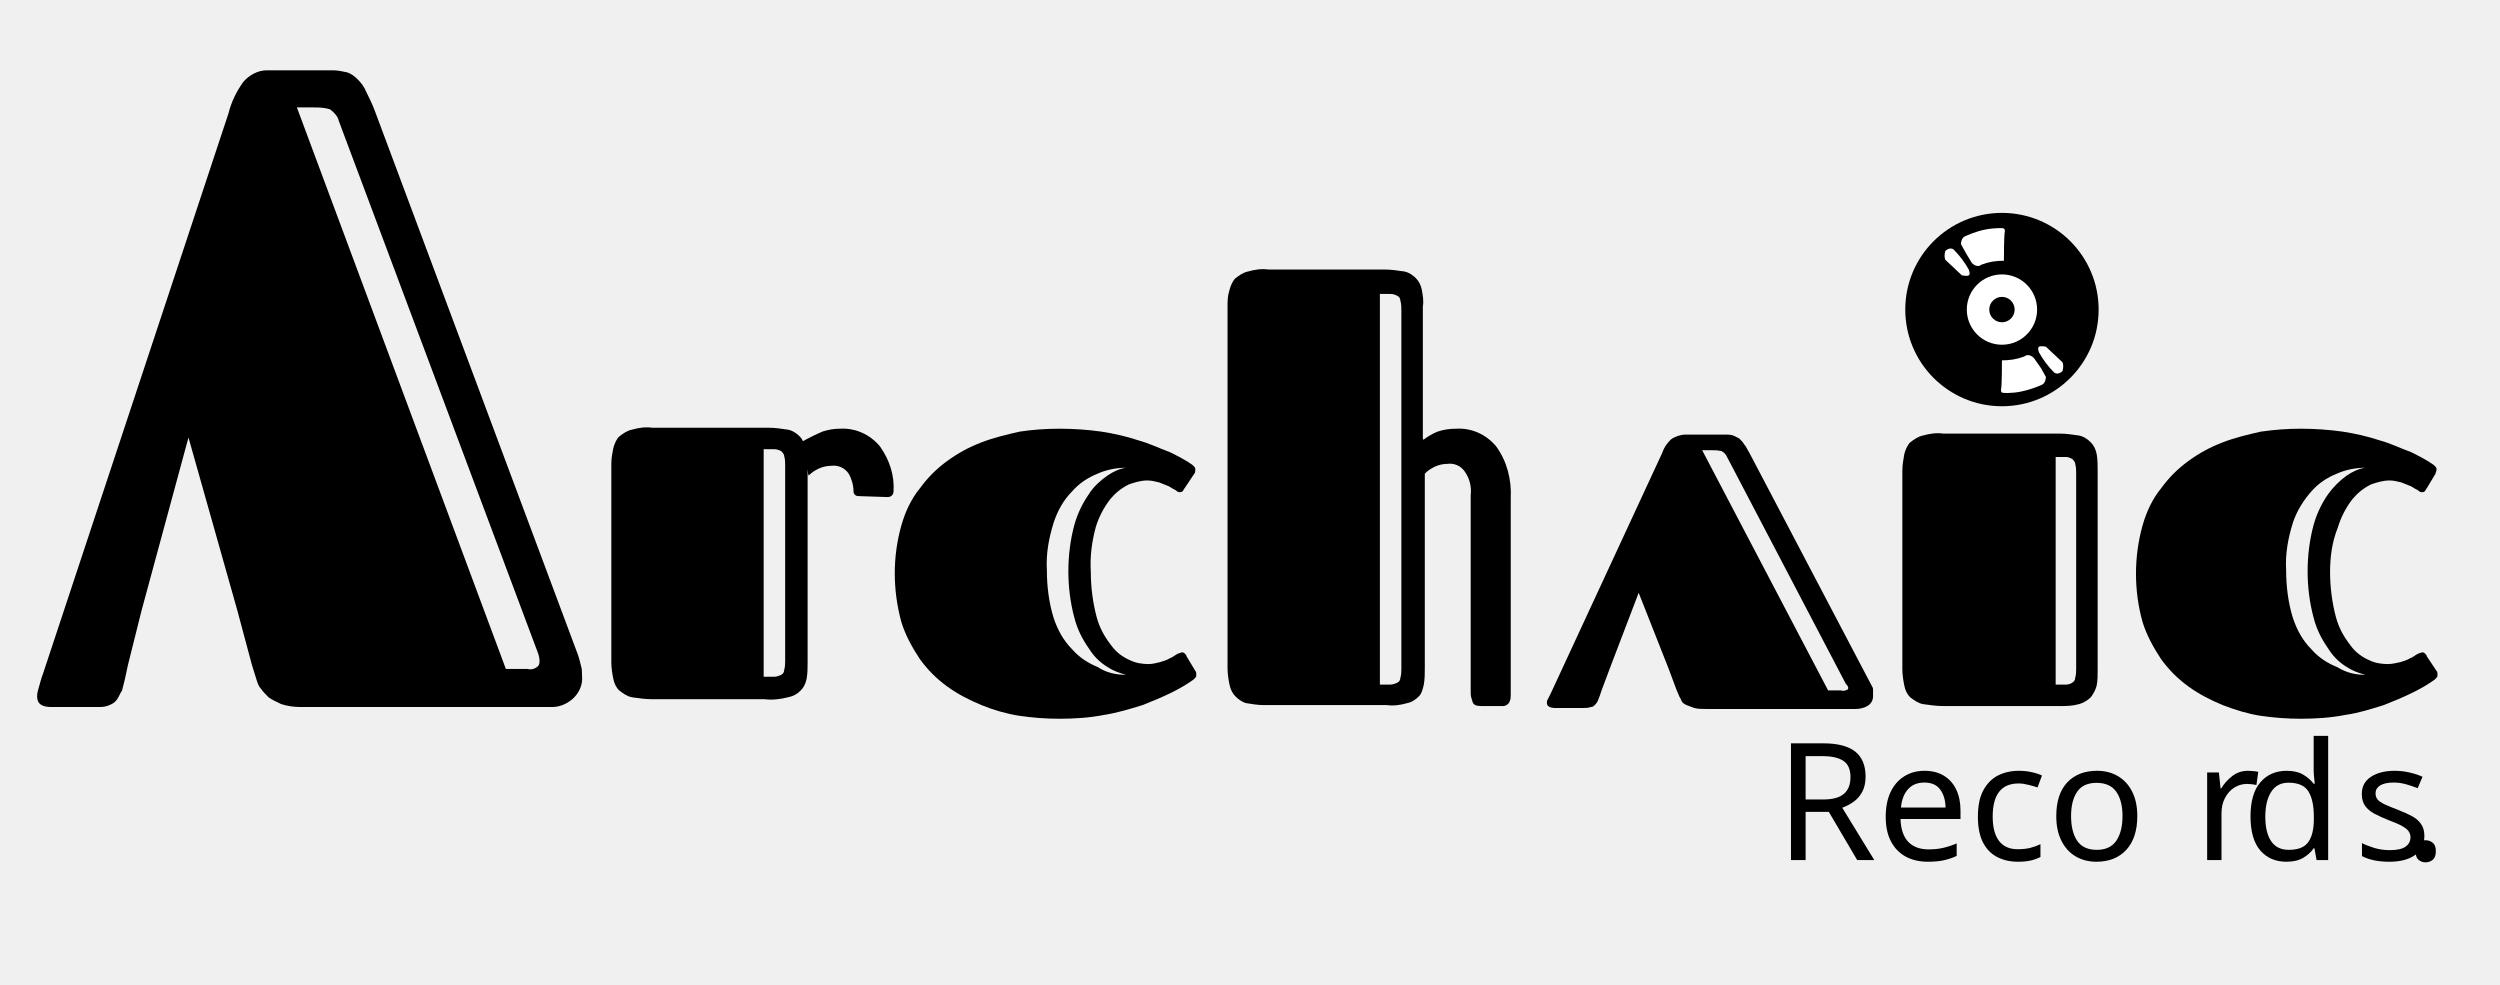
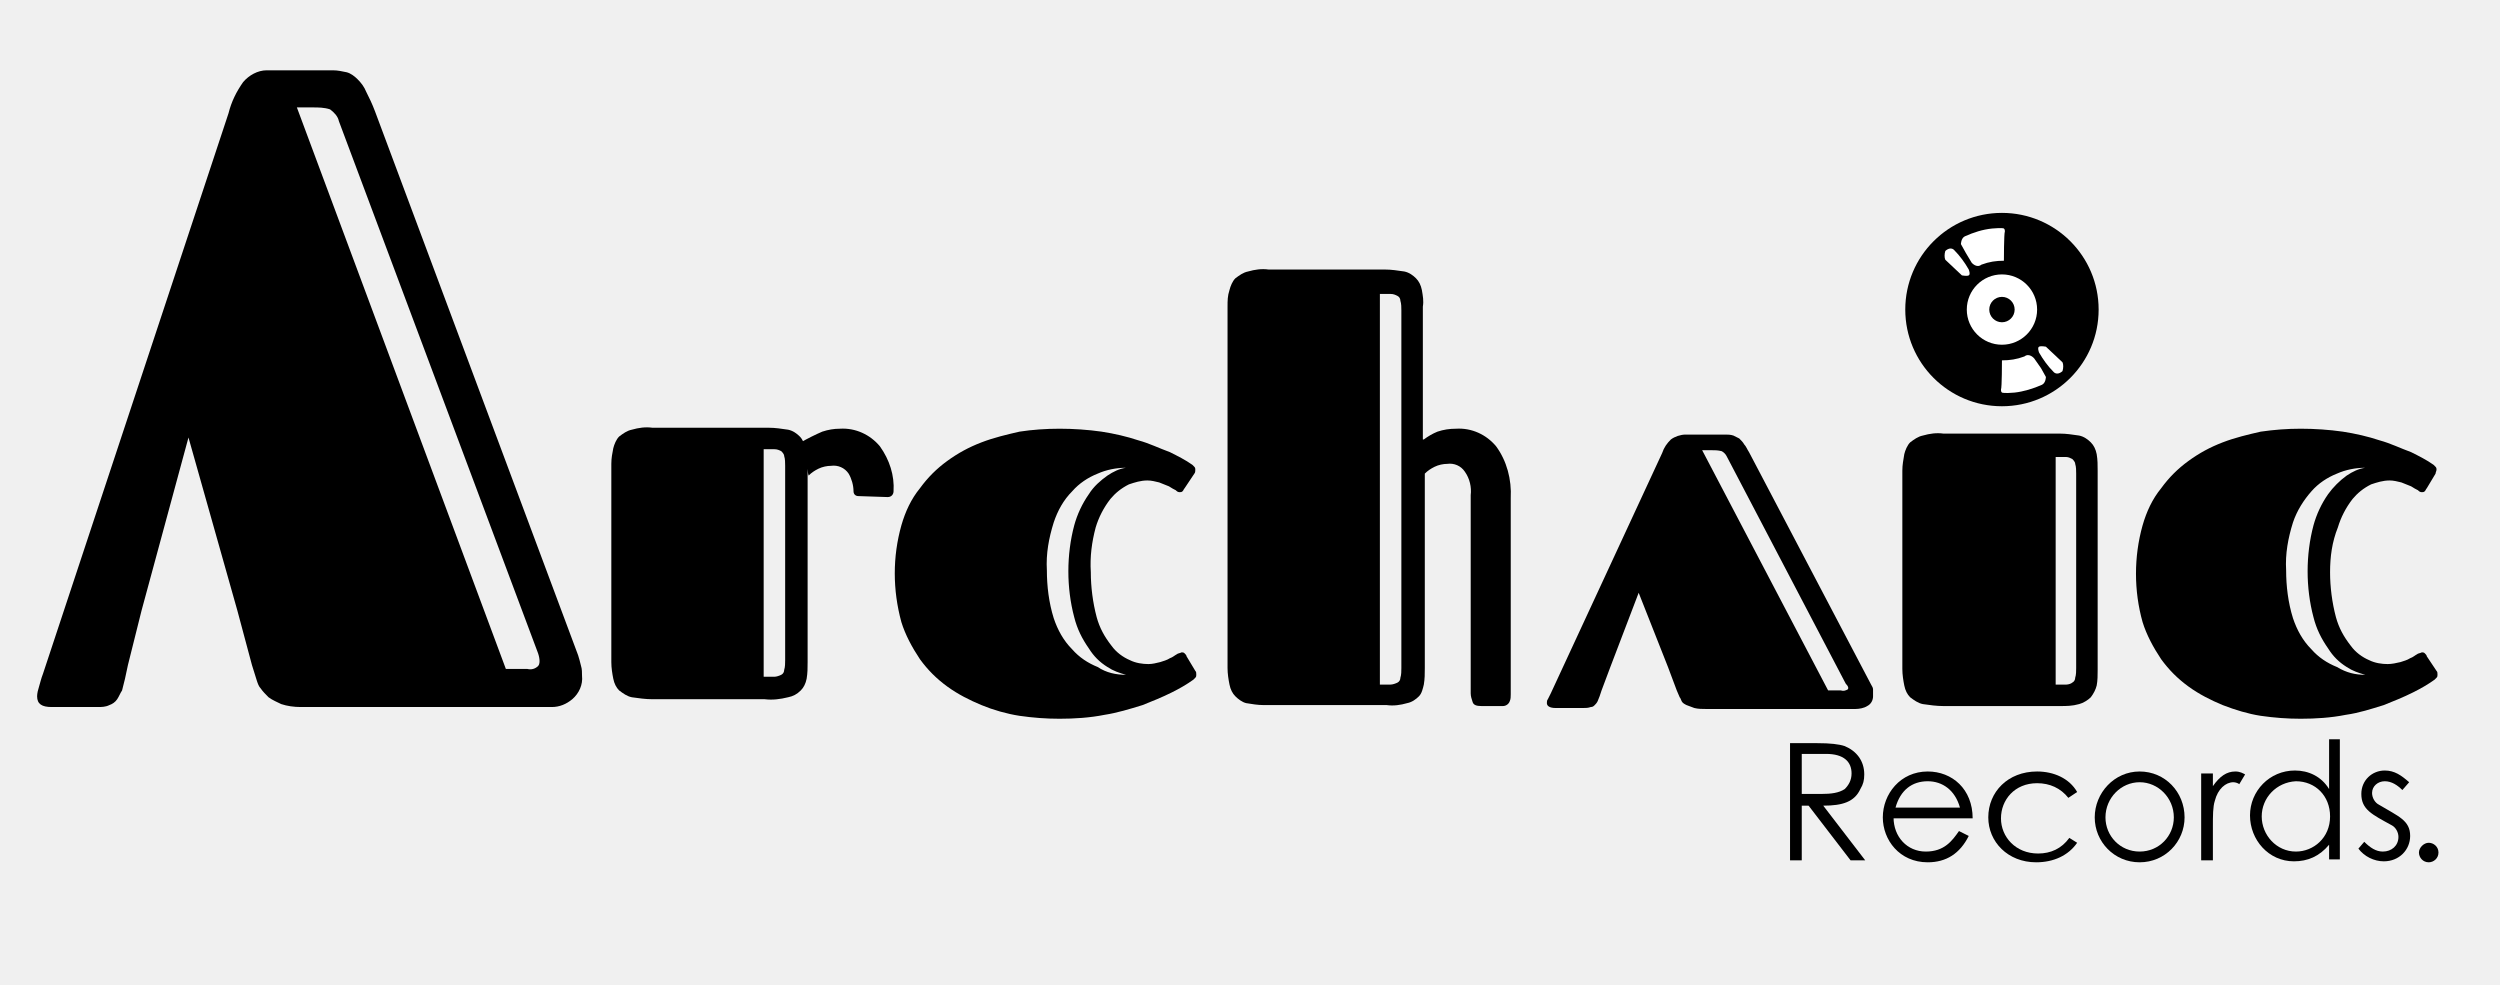
<svg xmlns="http://www.w3.org/2000/svg" version="1.1" id="Layer_1" x="0px" y="0px" viewBox="0 0 256 100.8" style="enable-background:new 0 0 256 100.8;" xml:space="preserve">
  <style type="text/css">
	.st0{fill:#FFFFFF;}
- 	.st1{font-family:'CenturyGothicPro';}
- 	.st2{font-size:16.73px;}
+ 	.st1{enable-background:new    ;}
</style>
-   <path d="M59.5,68.2c-0.1-0.4-0.2-0.8-0.3-1.1L38.4,11.4c-0.3-0.8-0.6-1.4-0.9-2c-0.2-0.5-0.5-0.9-0.9-1.3c-0.3-0.3-0.7-0.6-1.1-0.7  c-0.5-0.1-0.9-0.2-1.4-0.2h-6.8c-0.9,0-1.8,0.5-2.4,1.2c-0.7,1-1.2,2-1.5,3.2L4.4,69c-0.2,0.5-0.3,1-0.4,1.3s-0.2,0.7-0.2,1  c0,0.8,0.5,1.1,1.5,1.1H10c0.4,0,0.8,0,1.2-0.2c0.3-0.1,0.6-0.3,0.8-0.6c0.2-0.3,0.3-0.6,0.5-0.9c0.1-0.4,0.2-0.8,0.3-1.2l0.3-1.4  l1.4-5.6l4.8-17.7l5,17.7l1.5,5.6l0.5,1.6c0.1,0.3,0.2,0.6,0.4,0.8c0.2,0.3,0.5,0.6,0.8,0.9c0.4,0.3,0.9,0.5,1.3,0.7  c0.6,0.2,1.3,0.3,2,0.3h25.7c0.8,0,1.5-0.3,2.1-0.8c0.7-0.6,1.1-1.5,1-2.4C59.6,68.9,59.6,68.5,59.5,68.2z M55.1,68.2  c-0.3,0.3-0.7,0.4-1.1,0.3h-2.2L30.4,11H32c0.6,0,1.2,0,1.8,0.2c0.4,0.3,0.8,0.7,0.9,1.2l20.4,54.5C55.3,67.5,55.3,68,55.1,68.2  L55.1,68.2z" />
-   <path d="M82.7,54v13.8c0,0.6,0,1.1-0.1,1.7c-0.1,0.5-0.3,0.9-0.6,1.2c-0.4,0.4-0.8,0.6-1.3,0.7c-0.8,0.2-1.6,0.3-2.4,0.2H66.8  c-0.7,0-1.4-0.1-2.1-0.2c-0.5-0.1-0.9-0.4-1.3-0.7c-0.3-0.3-0.5-0.7-0.6-1.2s-0.2-1.1-0.2-1.7V47.5c0-0.6,0.1-1.1,0.2-1.6  c0.1-0.4,0.3-0.9,0.6-1.2c0.4-0.3,0.8-0.6,1.3-0.7c0.7-0.2,1.4-0.3,2.1-0.2h11.9c0.7,0,1.3,0.1,2,0.2c0.5,0.1,0.9,0.4,1.2,0.7  c0.3,0.3,0.5,0.8,0.6,1.2c0.1,0.6,0.2,1.1,0.2,1.7v2 M80.4,47.7c0-0.3,0-0.7-0.1-1c0-0.2-0.2-0.4-0.3-0.5c-0.2-0.1-0.4-0.2-0.7-0.2  c-0.4,0-0.7,0-1.1,0v23.3c0.4,0,0.7,0,1.1,0c0.2,0,0.5-0.1,0.7-0.2s0.3-0.3,0.3-0.5c0.1-0.3,0.1-0.7,0.1-1V47.7z" />
-   <path d="M111.7,58.6c0,1.5,0.2,3.1,0.6,4.6c0.3,1.1,0.8,2,1.5,2.9c0.5,0.7,1.2,1.2,1.9,1.5c0.6,0.3,1.3,0.4,1.9,0.4  c0.4,0,0.8-0.1,1.2-0.2c0.3-0.1,0.7-0.2,1-0.4c0.3-0.1,0.5-0.3,0.7-0.4c0.1-0.1,0.3-0.1,0.5-0.2c0.1,0,0.2,0,0.3,0.1  c0.1,0.1,0.2,0.2,0.2,0.3l0.9,1.5c0.1,0.1,0.1,0.2,0.1,0.4c0,0.1,0,0.2-0.1,0.3c-0.1,0.1-0.1,0.1-0.2,0.2c-0.7,0.5-1.4,0.9-2.2,1.3  c-1,0.5-2,0.9-3,1.3c-1.3,0.4-2.6,0.8-3.9,1c-1.5,0.3-3.1,0.4-4.6,0.4c-1.4,0-2.7-0.1-4.1-0.3c-1.3-0.2-2.7-0.6-3.9-1.1  c-1.2-0.5-2.4-1.1-3.5-1.9s-2-1.7-2.8-2.8c-0.8-1.2-1.5-2.5-1.9-3.8c-0.9-3.3-0.9-6.7,0-9.9c0.4-1.4,1-2.7,1.9-3.8  c0.8-1.1,1.7-2,2.8-2.8c1.1-0.8,2.2-1.4,3.5-1.9s2.6-0.8,3.9-1.1c1.3-0.2,2.7-0.3,4.1-0.3s2.9,0.1,4.3,0.3c1.3,0.2,2.6,0.5,3.8,0.9  c1.1,0.3,2.1,0.8,3.2,1.2c0.8,0.4,1.6,0.8,2.3,1.3l0.2,0.2c0.1,0.1,0.1,0.2,0.1,0.3c0,0.1,0,0.3-0.1,0.4l-1,1.5  c-0.1,0.1-0.1,0.2-0.2,0.3c-0.1,0.1-0.2,0.1-0.3,0.1c-0.2,0-0.3-0.1-0.4-0.2c-0.2-0.1-0.4-0.2-0.7-0.4c-0.3-0.1-0.7-0.3-1-0.4  c-0.4-0.1-0.8-0.2-1.2-0.2c-0.7,0-1.3,0.2-1.9,0.4c-0.8,0.4-1.4,0.9-1.9,1.5c-0.7,0.9-1.2,1.9-1.5,2.9  C111.8,55.5,111.6,57,111.7,58.6z M115.3,69.1c-0.7-0.2-1.3-0.4-1.9-0.8c-0.8-0.5-1.4-1.1-1.9-1.9c-0.7-1-1.2-2-1.5-3.2  c-0.4-1.5-0.6-3.1-0.6-4.7s0.2-3.2,0.6-4.7c0.3-1.1,0.8-2.2,1.5-3.2c0.5-0.8,1.2-1.4,1.9-1.9c0.6-0.4,1.2-0.7,1.9-0.8  c-1,0-2,0.2-2.9,0.6c-1,0.4-1.9,1-2.6,1.8c-0.9,0.9-1.5,2-1.9,3.2c-0.5,1.6-0.8,3.2-0.7,4.9c0,1.6,0.2,3.3,0.7,4.9  c0.4,1.2,1,2.3,1.9,3.2c0.7,0.8,1.6,1.4,2.6,1.8C113.3,68.9,114.3,69.1,115.3,69.1L115.3,69.1z" />
-   <path d="M145.8,45c0.4-0.3,0.9-0.6,1.4-0.8c0.6-0.2,1.2-0.3,1.9-0.3c1.6-0.1,3.1,0.6,4.1,1.8c1.1,1.5,1.6,3.4,1.5,5.3v20.1  c0,0.2,0,0.5-0.1,0.7c-0.1,0.3-0.4,0.5-0.7,0.5c-0.2,0-0.3,0-0.5,0h-1.7c-0.5,0-0.8-0.1-0.9-0.4c-0.1-0.3-0.2-0.6-0.2-0.9V50.7  c0.1-0.8-0.1-1.7-0.6-2.4c-0.4-0.6-1.1-0.9-1.8-0.8c-0.4,0-0.9,0.1-1.3,0.3c-0.4,0.2-0.7,0.4-1,0.7v19.9c0,0.6,0,1.1-0.1,1.7  c-0.1,0.4-0.2,0.9-0.5,1.2c-0.3,0.3-0.7,0.6-1.2,0.7c-0.7,0.2-1.4,0.3-2.1,0.2h-12.6c-0.6,0-1.2-0.1-1.8-0.2  c-0.4-0.1-0.8-0.4-1.1-0.7c-0.3-0.3-0.5-0.7-0.6-1.2s-0.2-1.1-0.2-1.7v-37c0-0.6,0-1.1,0.2-1.7c0.1-0.4,0.3-0.9,0.6-1.2  c0.4-0.3,0.8-0.6,1.3-0.7c0.7-0.2,1.4-0.3,2.1-0.2h11.9c0.7,0,1.3,0.1,2,0.2c0.5,0.1,0.9,0.4,1.2,0.7s0.5,0.7,0.6,1.2  c0.1,0.6,0.2,1.1,0.1,1.7V45H145.8z M143.5,31.8c0-0.3,0-0.7-0.1-1c0-0.2-0.1-0.4-0.3-0.5s-0.4-0.2-0.7-0.2c-0.4,0-0.7,0-1.1,0v40  c0.4,0,0.8,0,1.1,0c0.2,0,0.5-0.1,0.7-0.2s0.3-0.3,0.3-0.5c0.1-0.3,0.1-0.7,0.1-1V31.8z" />
-   <path d="M87.9,50.8c-0.3,0-0.5-0.2-0.5-0.5c0-0.6-0.2-1.3-0.5-1.8c-0.4-0.6-1.1-0.9-1.8-0.8c-0.4,0-0.9,0.1-1.3,0.3  c-0.4,0.2-0.7,0.4-1,0.7L82,45.3c0.7-0.4,1.5-0.8,2.2-1.1c0.6-0.2,1.2-0.3,1.8-0.3c1.6-0.1,3.1,0.6,4.1,1.8c1,1.4,1.5,3,1.4,4.6  c0,0.3-0.2,0.6-0.6,0.6l0,0L87.9,50.8z" />
-   <path d="M194.8,48.2c0-0.6,0.1-1.1,0.2-1.7c0.1-0.4,0.3-0.9,0.6-1.2c0.4-0.3,0.8-0.6,1.3-0.7c0.7-0.2,1.4-0.3,2.1-0.2h11.9  c0.7,0,1.3,0.1,2,0.2c0.5,0.1,0.9,0.4,1.2,0.7c0.3,0.3,0.5,0.7,0.6,1.2c0.1,0.6,0.1,1.1,0.1,1.7v20.4c0,0.5,0,1.1-0.1,1.6  c-0.1,0.4-0.3,0.8-0.6,1.2c-0.3,0.3-0.8,0.6-1.2,0.7c-0.7,0.2-1.3,0.2-2,0.2H199c-0.7,0-1.4-0.1-2.1-0.2c-0.5-0.1-0.9-0.4-1.3-0.7  c-0.3-0.3-0.5-0.7-0.6-1.2s-0.2-1.1-0.2-1.7L194.8,48.2L194.8,48.2z M212.6,48.5c0-0.3,0-0.7-0.1-1c0-0.2-0.2-0.4-0.3-0.5  c-0.2-0.1-0.4-0.2-0.6-0.2c-0.3,0-0.6,0-1.1,0v23.3c0.4,0,0.8,0,1.1,0c0.2,0,0.5-0.1,0.6-0.2c0.2-0.1,0.3-0.3,0.3-0.5  c0.1-0.3,0.1-0.7,0.1-1V48.5z" />
-   <path d="M238.6,58.6c0,1.5,0.2,3.1,0.6,4.6c0.3,1.1,0.8,2,1.5,2.9c0.5,0.7,1.2,1.2,1.9,1.5c0.6,0.3,1.3,0.4,1.9,0.4  c0.4,0,0.9-0.1,1.3-0.2c0.3-0.1,0.7-0.2,1-0.4c0.3-0.1,0.5-0.3,0.7-0.4c0.1-0.1,0.3-0.1,0.5-0.2c0.1,0,0.2,0,0.3,0.1  s0.2,0.2,0.2,0.3l1,1.5c0.1,0.1,0.1,0.2,0.1,0.4c0,0.1,0,0.2-0.1,0.3c-0.1,0.1-0.1,0.1-0.2,0.2c-0.7,0.5-1.4,0.9-2.2,1.3  c-1,0.5-2,0.9-3,1.3c-1.3,0.4-2.5,0.8-3.9,1c-1.5,0.3-3.1,0.4-4.6,0.4c-1.4,0-2.7-0.1-4.1-0.3c-1.3-0.2-2.6-0.6-3.9-1.1  c-1.2-0.5-2.4-1.1-3.5-1.9s-2-1.7-2.8-2.8c-0.8-1.2-1.5-2.5-1.9-3.8c-0.9-3.2-0.9-6.7,0-9.9c0.4-1.4,1-2.7,1.9-3.8  c0.8-1.1,1.7-2,2.8-2.8s2.2-1.4,3.5-1.9s2.6-0.8,3.9-1.1c1.4-0.2,2.7-0.3,4.1-0.3c1.4,0,2.9,0.1,4.3,0.3c1.3,0.2,2.6,0.5,3.8,0.9  c1.1,0.3,2.1,0.8,3.2,1.2c0.8,0.4,1.6,0.8,2.3,1.3l0.2,0.2c0.1,0.1,0.1,0.2,0.1,0.3c0,0.1-0.1,0.3-0.1,0.4l-0.9,1.5  c-0.1,0.1-0.1,0.2-0.2,0.3c-0.1,0.1-0.2,0.1-0.3,0.1c-0.2,0-0.3-0.1-0.4-0.2c-0.2-0.1-0.4-0.2-0.7-0.4c-0.3-0.1-0.7-0.3-1-0.4  c-0.4-0.1-0.8-0.2-1.2-0.2c-0.7,0-1.3,0.2-1.9,0.4c-0.8,0.4-1.4,0.9-1.9,1.5c-0.7,0.9-1.2,1.9-1.5,2.9  C238.8,55.5,238.6,57,238.6,58.6z M242.2,69.1c-0.7-0.2-1.3-0.4-1.9-0.8c-0.8-0.5-1.4-1.1-1.9-1.9c-0.7-1-1.2-2-1.5-3.2  c-0.4-1.5-0.6-3.1-0.6-4.7s0.2-3.2,0.6-4.7c0.3-1.1,0.8-2.2,1.5-3.2c0.5-0.7,1.2-1.4,1.9-1.9c0.6-0.4,1.2-0.7,1.9-0.8  c-1,0-2,0.2-2.9,0.6c-1,0.4-1.9,1-2.6,1.8c-0.8,0.9-1.5,2-1.9,3.2c-0.5,1.6-0.8,3.2-0.7,4.9c0,1.6,0.2,3.3,0.7,4.9  c0.4,1.2,1,2.3,1.9,3.2c0.7,0.8,1.6,1.4,2.6,1.8C240.3,68.9,241.2,69.1,242.2,69.1L242.2,69.1z" />
-   <path d="M191.8,70.6c0-0.2-0.1-0.3-0.2-0.5l-12.5-23.8c-0.2-0.3-0.3-0.6-0.5-0.8c-0.1-0.2-0.3-0.4-0.5-0.6c-0.2-0.1-0.4-0.2-0.6-0.3  c-0.3-0.1-0.6-0.1-0.8-0.1h-4.1c-0.5,0-1.1,0.2-1.5,0.5c-0.4,0.4-0.7,0.8-0.9,1.4L158.8,71c-0.1,0.2-0.2,0.4-0.3,0.6  c-0.1,0.1-0.1,0.3-0.1,0.4c0,0.3,0.3,0.5,0.9,0.5h2.8c0.3,0,0.5,0,0.8-0.1c0.2,0,0.3-0.1,0.4-0.2c0.1-0.1,0.2-0.2,0.3-0.4  c0.1-0.2,0.1-0.3,0.2-0.5l0.2-0.6l0.9-2.4l2.9-7.6l3,7.6l0.9,2.4l0.3,0.7c0.1,0.1,0.1,0.2,0.2,0.4c0.1,0.2,0.3,0.3,0.5,0.4  c0.3,0.1,0.5,0.2,0.8,0.3c0.4,0.1,0.8,0.1,1.2,0.1H190c0.4,0,0.9-0.1,1.2-0.3c0.4-0.2,0.6-0.6,0.6-1  C191.8,70.9,191.8,70.7,191.8,70.6z M189.2,70.6c-0.2,0.1-0.4,0.2-0.7,0.1h-1.3l-12.9-24.6h0.9c0.4,0,0.7,0,1.1,0.1  c0.2,0.1,0.4,0.3,0.5,0.5L189,70C189.3,70.3,189.3,70.5,189.2,70.6L189.2,70.6z" />
+   <path d="M59.5,68.2c-0.1-0.4-0.2-0.8-0.3-1.1L38.4,11.4c-0.3-0.8-0.6-1.4-0.9-2c-0.2-0.5-0.5-0.9-0.9-1.3c-0.3-0.3-0.7-0.6-1.1-0.7  c-0.5-0.1-0.9-0.2-1.4-0.2h-6.8c-0.9,0-1.8,0.5-2.4,1.2c-0.7,1-1.2,2-1.5,3.2L4.4,69c-0.2,0.5-0.3,1-0.4,1.3s-0.2,0.7-0.2,1  c0,0.8,0.5,1.1,1.5,1.1H10c0.4,0,0.8,0,1.2-0.2c0.3-0.1,0.6-0.3,0.8-0.6s0.3-0.6,0.5-0.9l0.3-1.2l0.3-1.4l1.4-5.6l4.8-17.7l5,17.7  l1.5,5.6l0.5,1.6c0.1,0.3,0.2,0.6,0.4,0.8c0.2,0.3,0.5,0.6,0.8,0.9c0.4,0.3,0.9,0.5,1.3,0.7c0.6,0.2,1.3,0.3,2,0.3h25.7  c0.8,0,1.5-0.3,2.1-0.8c0.7-0.6,1.1-1.5,1-2.4C59.6,68.9,59.6,68.5,59.5,68.2z M55.1,68.2c-0.3,0.3-0.7,0.4-1.1,0.3h-2.2L30.4,11H32  c0.6,0,1.2,0,1.8,0.2c0.4,0.3,0.8,0.7,0.9,1.2l20.4,54.5C55.3,67.5,55.3,68,55.1,68.2z" />
+   <path d="M82.7,54v13.8c0,0.6,0,1.1-0.1,1.7c-0.1,0.5-0.3,0.9-0.6,1.2c-0.4,0.4-0.8,0.6-1.3,0.7c-0.8,0.2-1.6,0.3-2.4,0.2H66.8  c-0.7,0-1.4-0.1-2.1-0.2c-0.5-0.1-0.9-0.4-1.3-0.7c-0.3-0.3-0.5-0.7-0.6-1.2s-0.2-1.1-0.2-1.7V47.5c0-0.6,0.1-1.1,0.2-1.6  c0.1-0.4,0.3-0.9,0.6-1.2c0.4-0.3,0.8-0.6,1.3-0.7c0.7-0.2,1.4-0.3,2.1-0.2h11.9c0.7,0,1.3,0.1,2,0.2c0.5,0.1,0.9,0.4,1.2,0.7  s0.5,0.8,0.6,1.2c0.1,0.6,0.2,1.1,0.2,1.7v2 M80.4,47.7c0-0.3,0-0.7-0.1-1c0-0.2-0.2-0.4-0.3-0.5c-0.2-0.1-0.4-0.2-0.7-0.2  c-0.4,0-0.7,0-1.1,0v23.3h1.1c0.2,0,0.5-0.1,0.7-0.2s0.3-0.3,0.3-0.5c0.1-0.3,0.1-0.7,0.1-1V47.7z" />
+   <path d="M111.7,58.6c0,1.5,0.2,3.1,0.6,4.6c0.3,1.1,0.8,2,1.5,2.9c0.5,0.7,1.2,1.2,1.9,1.5c0.6,0.3,1.3,0.4,1.9,0.4  c0.4,0,0.8-0.1,1.2-0.2c0.3-0.1,0.7-0.2,1-0.4c0.3-0.1,0.5-0.3,0.7-0.4c0.1-0.1,0.3-0.1,0.5-0.2c0.1,0,0.2,0,0.3,0.1  s0.2,0.2,0.2,0.3l0.9,1.5c0.1,0.1,0.1,0.2,0.1,0.4c0,0.1,0,0.2-0.1,0.3s-0.1,0.1-0.2,0.2c-0.7,0.5-1.4,0.9-2.2,1.3  c-1,0.5-2,0.9-3,1.3c-1.3,0.4-2.6,0.8-3.9,1c-1.5,0.3-3.1,0.4-4.6,0.4c-1.4,0-2.7-0.1-4.1-0.3c-1.3-0.2-2.7-0.6-3.9-1.1  s-2.4-1.1-3.5-1.9s-2-1.7-2.8-2.8c-0.8-1.2-1.5-2.5-1.9-3.8c-0.9-3.3-0.9-6.7,0-9.9c0.4-1.4,1-2.7,1.9-3.8c0.8-1.1,1.7-2,2.8-2.8  s2.2-1.4,3.5-1.9s2.6-0.8,3.9-1.1c1.3-0.2,2.7-0.3,4.1-0.3s2.9,0.1,4.3,0.3c1.3,0.2,2.6,0.5,3.8,0.9c1.1,0.3,2.1,0.8,3.2,1.2  c0.8,0.4,1.6,0.8,2.3,1.3l0.2,0.2c0.1,0.1,0.1,0.2,0.1,0.3s0,0.3-0.1,0.4l-1,1.5c-0.1,0.1-0.1,0.2-0.2,0.3s-0.2,0.1-0.3,0.1  c-0.2,0-0.3-0.1-0.4-0.2c-0.2-0.1-0.4-0.2-0.7-0.4c-0.3-0.1-0.7-0.3-1-0.4c-0.4-0.1-0.8-0.2-1.2-0.2c-0.7,0-1.3,0.2-1.9,0.4  c-0.8,0.4-1.4,0.9-1.9,1.5c-0.7,0.9-1.2,1.9-1.5,2.9C111.8,55.5,111.6,57,111.7,58.6L111.7,58.6z M115.3,69.1  c-0.7-0.2-1.3-0.4-1.9-0.8c-0.8-0.5-1.4-1.1-1.9-1.9c-0.7-1-1.2-2-1.5-3.2c-0.4-1.5-0.6-3.1-0.6-4.7s0.2-3.2,0.6-4.7  c0.3-1.1,0.8-2.2,1.5-3.2c0.5-0.8,1.2-1.4,1.9-1.9c0.6-0.4,1.2-0.7,1.9-0.8c-1,0-2,0.2-2.9,0.6c-1,0.4-1.9,1-2.6,1.8  c-0.9,0.9-1.5,2-1.9,3.2c-0.5,1.6-0.8,3.2-0.7,4.9c0,1.6,0.2,3.3,0.7,4.9c0.4,1.2,1,2.3,1.9,3.2c0.7,0.8,1.6,1.4,2.6,1.8  C113.3,68.9,114.3,69.1,115.3,69.1z" />
+   <path d="M145.8,45c0.4-0.3,0.9-0.6,1.4-0.8c0.6-0.2,1.2-0.3,1.9-0.3c1.6-0.1,3.1,0.6,4.1,1.8c1.1,1.5,1.6,3.4,1.5,5.3v20.1  c0,0.2,0,0.5-0.1,0.7c-0.1,0.3-0.4,0.5-0.7,0.5c-0.2,0-0.3,0-0.5,0h-1.7c-0.5,0-0.8-0.1-0.9-0.4s-0.2-0.6-0.2-0.9V50.7  c0.1-0.8-0.1-1.7-0.6-2.4c-0.4-0.6-1.1-0.9-1.8-0.8c-0.4,0-0.9,0.1-1.3,0.3s-0.7,0.4-1,0.7v19.9c0,0.6,0,1.1-0.1,1.7  c-0.1,0.4-0.2,0.9-0.5,1.2s-0.7,0.6-1.2,0.7c-0.7,0.2-1.4,0.3-2.1,0.2h-12.6c-0.6,0-1.2-0.1-1.8-0.2c-0.4-0.1-0.8-0.4-1.1-0.7  s-0.5-0.7-0.6-1.2s-0.2-1.1-0.2-1.7v-37c0-0.6,0-1.1,0.2-1.7c0.1-0.4,0.3-0.9,0.6-1.2c0.4-0.3,0.8-0.6,1.3-0.7  c0.7-0.2,1.4-0.3,2.1-0.2h11.9c0.7,0,1.3,0.1,2,0.2c0.5,0.1,0.9,0.4,1.2,0.7s0.5,0.7,0.6,1.2c0.1,0.6,0.2,1.1,0.1,1.7V45L145.8,45z   M143.5,31.8c0-0.3,0-0.7-0.1-1c0-0.2-0.1-0.4-0.3-0.5s-0.4-0.2-0.7-0.2c-0.4,0-0.7,0-1.1,0v40h1.1c0.2,0,0.5-0.1,0.7-0.2  s0.3-0.3,0.3-0.5c0.1-0.3,0.1-0.7,0.1-1V31.8z" />
+   <path d="M87.9,50.8c-0.3,0-0.5-0.2-0.5-0.5c0-0.6-0.2-1.3-0.5-1.8c-0.4-0.6-1.1-0.9-1.8-0.8c-0.4,0-0.9,0.1-1.3,0.3s-0.7,0.4-1,0.7  L82,45.3c0.7-0.4,1.5-0.8,2.2-1.1c0.6-0.2,1.2-0.3,1.8-0.3c1.6-0.1,3.1,0.6,4.1,1.8c1,1.4,1.5,3,1.4,4.6c0,0.3-0.2,0.6-0.6,0.6  L87.9,50.8z" />
+   <path d="M194.8,48.2c0-0.6,0.1-1.1,0.2-1.7c0.1-0.4,0.3-0.9,0.6-1.2c0.4-0.3,0.8-0.6,1.3-0.7c0.7-0.2,1.4-0.3,2.1-0.2h11.9  c0.7,0,1.3,0.1,2,0.2c0.5,0.1,0.9,0.4,1.2,0.7s0.5,0.7,0.6,1.2c0.1,0.6,0.1,1.1,0.1,1.7v20.4c0,0.5,0,1.1-0.1,1.6  c-0.1,0.4-0.3,0.8-0.6,1.2c-0.3,0.3-0.8,0.6-1.2,0.7c-0.7,0.2-1.3,0.2-2,0.2H199c-0.7,0-1.4-0.1-2.1-0.2c-0.5-0.1-0.9-0.4-1.3-0.7  c-0.3-0.3-0.5-0.7-0.6-1.2s-0.2-1.1-0.2-1.7V48.2z M212.6,48.5c0-0.3,0-0.7-0.1-1c0-0.2-0.2-0.4-0.3-0.5c-0.2-0.1-0.4-0.2-0.6-0.2  c-0.3,0-0.6,0-1.1,0v23.3h1.1c0.2,0,0.5-0.1,0.6-0.2c0.2-0.1,0.3-0.3,0.3-0.5c0.1-0.3,0.1-0.7,0.1-1V48.5z" />
+   <path d="M238.6,58.6c0,1.5,0.2,3.1,0.6,4.6c0.3,1.1,0.8,2,1.5,2.9c0.5,0.7,1.2,1.2,1.9,1.5c0.6,0.3,1.3,0.4,1.9,0.4  c0.4,0,0.9-0.1,1.3-0.2c0.3-0.1,0.7-0.2,1-0.4c0.3-0.1,0.5-0.3,0.7-0.4c0.1-0.1,0.3-0.1,0.5-0.2c0.1,0,0.2,0,0.3,0.1  s0.2,0.2,0.2,0.3l1,1.5c0.1,0.1,0.1,0.2,0.1,0.4c0,0.1,0,0.2-0.1,0.3s-0.1,0.1-0.2,0.2c-0.7,0.5-1.4,0.9-2.2,1.3c-1,0.5-2,0.9-3,1.3  c-1.3,0.4-2.5,0.8-3.9,1c-1.5,0.3-3.1,0.4-4.6,0.4c-1.4,0-2.7-0.1-4.1-0.3c-1.3-0.2-2.6-0.6-3.9-1.1c-1.2-0.5-2.4-1.1-3.5-1.9  s-2-1.7-2.8-2.8c-0.8-1.2-1.5-2.5-1.9-3.8c-0.9-3.2-0.9-6.7,0-9.9c0.4-1.4,1-2.7,1.9-3.8c0.8-1.1,1.7-2,2.8-2.8s2.2-1.4,3.5-1.9  s2.6-0.8,3.9-1.1c1.4-0.2,2.7-0.3,4.1-0.3s2.9,0.1,4.3,0.3c1.3,0.2,2.6,0.5,3.8,0.9c1.1,0.3,2.1,0.8,3.2,1.2  c0.8,0.4,1.6,0.8,2.3,1.3l0.2,0.2c0.1,0.1,0.1,0.2,0.1,0.3s-0.1,0.3-0.1,0.4l-0.9,1.5c-0.1,0.1-0.1,0.2-0.2,0.3s-0.2,0.1-0.3,0.1  c-0.2,0-0.3-0.1-0.4-0.2c-0.2-0.1-0.4-0.2-0.7-0.4c-0.3-0.1-0.7-0.3-1-0.4c-0.4-0.1-0.8-0.2-1.2-0.2c-0.7,0-1.3,0.2-1.9,0.4  c-0.8,0.4-1.4,0.9-1.9,1.5c-0.7,0.9-1.2,1.9-1.5,2.9C238.8,55.5,238.6,57,238.6,58.6L238.6,58.6z M242.2,69.1  c-0.7-0.2-1.3-0.4-1.9-0.8c-0.8-0.5-1.4-1.1-1.9-1.9c-0.7-1-1.2-2-1.5-3.2c-0.4-1.5-0.6-3.1-0.6-4.7s0.2-3.2,0.6-4.7  c0.3-1.1,0.8-2.2,1.5-3.2c0.5-0.7,1.2-1.4,1.9-1.9c0.6-0.4,1.2-0.7,1.9-0.8c-1,0-2,0.2-2.9,0.6c-1,0.4-1.9,1-2.6,1.8  c-0.8,0.9-1.5,2-1.9,3.2c-0.5,1.6-0.8,3.2-0.7,4.9c0,1.6,0.2,3.3,0.7,4.9c0.4,1.2,1,2.3,1.9,3.2c0.7,0.8,1.6,1.4,2.6,1.8  C240.3,68.9,241.2,69.1,242.2,69.1z" />
+   <path d="M191.8,70.6c0-0.2-0.1-0.3-0.2-0.5l-12.5-23.8c-0.2-0.3-0.3-0.6-0.5-0.8c-0.1-0.2-0.3-0.4-0.5-0.6c-0.2-0.1-0.4-0.2-0.6-0.3  c-0.3-0.1-0.6-0.1-0.8-0.1h-4.1c-0.5,0-1.1,0.2-1.5,0.5c-0.4,0.4-0.7,0.8-0.9,1.4L158.8,71c-0.1,0.2-0.2,0.4-0.3,0.6  c-0.1,0.1-0.1,0.3-0.1,0.4c0,0.3,0.3,0.5,0.9,0.5h2.8c0.3,0,0.5,0,0.8-0.1c0.2,0,0.3-0.1,0.4-0.2s0.2-0.2,0.3-0.4s0.1-0.3,0.2-0.5  l0.2-0.6l0.9-2.4l2.9-7.6l3,7.6l0.9,2.4l0.3,0.7c0.1,0.1,0.1,0.2,0.2,0.4s0.3,0.3,0.5,0.4c0.3,0.1,0.5,0.2,0.8,0.3  c0.4,0.1,0.8,0.1,1.2,0.1H190c0.4,0,0.9-0.1,1.2-0.3c0.4-0.2,0.6-0.6,0.6-1S191.8,70.7,191.8,70.6L191.8,70.6z M189.2,70.6  c-0.2,0.1-0.4,0.2-0.7,0.1h-1.3l-12.9-24.6h0.9c0.4,0,0.7,0,1.1,0.1c0.2,0.1,0.4,0.3,0.5,0.5L189,70  C189.3,70.3,189.3,70.5,189.2,70.6z" />
  <circle cx="205" cy="31.7" r="9.9" />
  <circle class="st0" cx="205" cy="31.7" r="3.6" />
  <circle cx="205" cy="31.7" r="1.3" />
  <path class="st0" d="M201.3,25.9l-0.5-0.9c0,0,0-0.6,0.4-0.8c0.9-0.4,1.8-0.7,2.8-0.8c1.1-0.1,1.2,0,1.2,0c0.1,0.1,0.1,0.2,0.1,0.3  c-0.1,0.2-0.1,3-0.1,3c-0.8,0-1.5,0.1-2.3,0.4c-0.5,0.4-1-0.2-1-0.2L201.3,25.9z" />
  <path class="st0" d="M199.2,25.7c0,0,0.5-0.5,0.9-0.1c0.6,0.6,1.1,1.3,1.5,2c0,0,0.2,0.5,0,0.6s-0.7,0-0.7,0l-1.7-1.6  C199.1,26.4,199.1,26,199.2,25.7z" />
  <path class="st0" d="M209,37.7l0.5,0.9c0,0,0,0.6-0.4,0.8c-0.9,0.4-1.9,0.7-2.8,0.8c-1.1,0.1-1.3,0-1.3,0c-0.1-0.1-0.1-0.2-0.1-0.3  c0.1-0.2,0.1-3,0.1-3c0.8,0,1.5-0.1,2.3-0.4c0.5-0.4,1,0.2,1,0.2L209,37.7z" />
  <path class="st0" d="M211.2,38c0,0-0.5,0.5-0.9,0.1c-0.6-0.6-1.1-1.3-1.5-2c0,0-0.2-0.5,0-0.6s0.7,0,0.7,0l1.7,1.6  C211.3,37.3,211.3,37.7,211.2,38z" />
-   <text transform="matrix(1 0 0 1 181.77 88.07)" class="st1 st2">Reco</text>
-   <text transform="matrix(1 0 0 1 224.59 88.07)" class="st1 st2">r</text>
-   <text transform="matrix(1 0 0 1 229.53 88.07)" class="st1 st2">d</text>
-   <text transform="matrix(1 0 0 1 240.99 88.07)" class="st1 st2">s</text>
-   <text transform="matrix(1 0 0 1 246.15 88.07)" class="st1 st2">.</text>
+   <g>
+     <g class="st1">
+       <path d="M183.3,76.1h2.8c1.3,0,2.2,0.1,2.8,0.3c1.2,0.5,2,1.5,2,2.9c0,0.6-0.1,1-0.4,1.5c-0.6,1.3-1.8,1.7-3.8,1.7l4.3,5.6h-1.5    l-4.3-5.6h-0.7v5.6h-1.2V76.1z M184.5,77.2v4.1c0.7,0,1.4,0,2,0c1,0,1.8-0.1,2.4-0.5c0.4-0.4,0.7-0.9,0.7-1.6c0-1.2-0.8-2-2.6-2    H184.5z" />
+       <path d="M193.9,83.7c0,2,1.4,3.5,3.3,3.5c1.9,0,2.7-1.1,3.4-2.1l1,0.5c-0.9,1.8-2.3,2.7-4.2,2.7c-2.9,0-4.6-2.3-4.6-4.6    c0-2.4,1.8-4.7,4.6-4.7c2.5,0,4.6,1.8,4.6,4.8H193.9z M200.7,82.7c-0.5-1.8-1.8-2.7-3.3-2.7c-1.6,0-2.8,0.9-3.3,2.7H200.7z" />
+       <path d="M212.7,86.3c-0.9,1.3-2.4,2-4.2,2c-2.9,0-4.9-2.1-4.9-4.6c0-2.6,2-4.7,5-4.7c1.7,0,3.3,0.7,4.1,2.1l-0.9,0.6    c-0.8-1-1.9-1.5-3.2-1.5c-2.3,0-3.7,1.7-3.7,3.6c0,1.9,1.5,3.6,3.8,3.6c1.3,0,2.4-0.5,3.2-1.6L212.7,86.3z" />
+       <path d="M223.7,83.7c0,2.5-2,4.6-4.6,4.6s-4.6-2.1-4.6-4.6c0-2.5,2-4.7,4.6-4.7S223.7,81.1,223.7,83.7z M215.6,83.7    c0,1.9,1.5,3.5,3.5,3.5c2,0,3.5-1.6,3.5-3.5c0-2-1.6-3.6-3.5-3.6C217.2,80.1,215.6,81.7,215.6,83.7z" />
+     </g>
+     <g class="st1">
+       <path d="M226.6,80.5c0.7-1,1.4-1.5,2.3-1.5c0.5,0,0.8,0.2,1,0.3l-0.6,1c-0.1-0.1-0.4-0.2-0.6-0.2c-0.8,0-1.6,0.7-1.9,1.9    c-0.2,0.6-0.2,1.5-0.2,2.7v3.4h-1.2v-8.9h1.2V80.5z" />
+     </g>
+     <g class="st1">
+       <path d="M238.5,86.5c-1,1.2-2.2,1.7-3.6,1.7c-2.6,0-4.5-2.2-4.5-4.7s2-4.6,4.6-4.6c1.4,0,2.7,0.6,3.5,1.9v-5.1h1.1v12.3h-1.1V86.5    z M231.6,83.6c0,1.9,1.5,3.6,3.5,3.6c1.8,0,3.5-1.4,3.5-3.6c0-2.1-1.5-3.6-3.5-3.6C233.1,80.1,231.6,81.7,231.6,83.6z" />
+     </g>
+     <g class="st1">
+       <path d="M242.1,86.2c0.6,0.6,1.2,1,1.9,1c0.9,0,1.6-0.6,1.6-1.5c0-0.5-0.3-1-0.7-1.2c-2-1.1-3.1-1.6-3.1-3.2    c0-1.4,1.1-2.4,2.4-2.4c1,0,1.7,0.5,2.5,1.2l-0.7,0.8c-0.5-0.5-1.1-0.9-1.8-0.9c-0.7,0-1.3,0.5-1.3,1.2c0,0.5,0.3,1,0.7,1.2    c2,1.2,3.2,1.6,3.2,3.2c0,1.4-1.1,2.6-2.7,2.6c-1,0-2-0.5-2.6-1.3L242.1,86.2z" />
+     </g>
+     <g class="st1">
+       <path d="M249.7,87.3c0,0.6-0.5,1-1,1c-0.6,0-1-0.5-1-1s0.5-1,1-1C249.2,86.3,249.7,86.7,249.7,87.3z" />
+     </g>
+   </g>
</svg>
